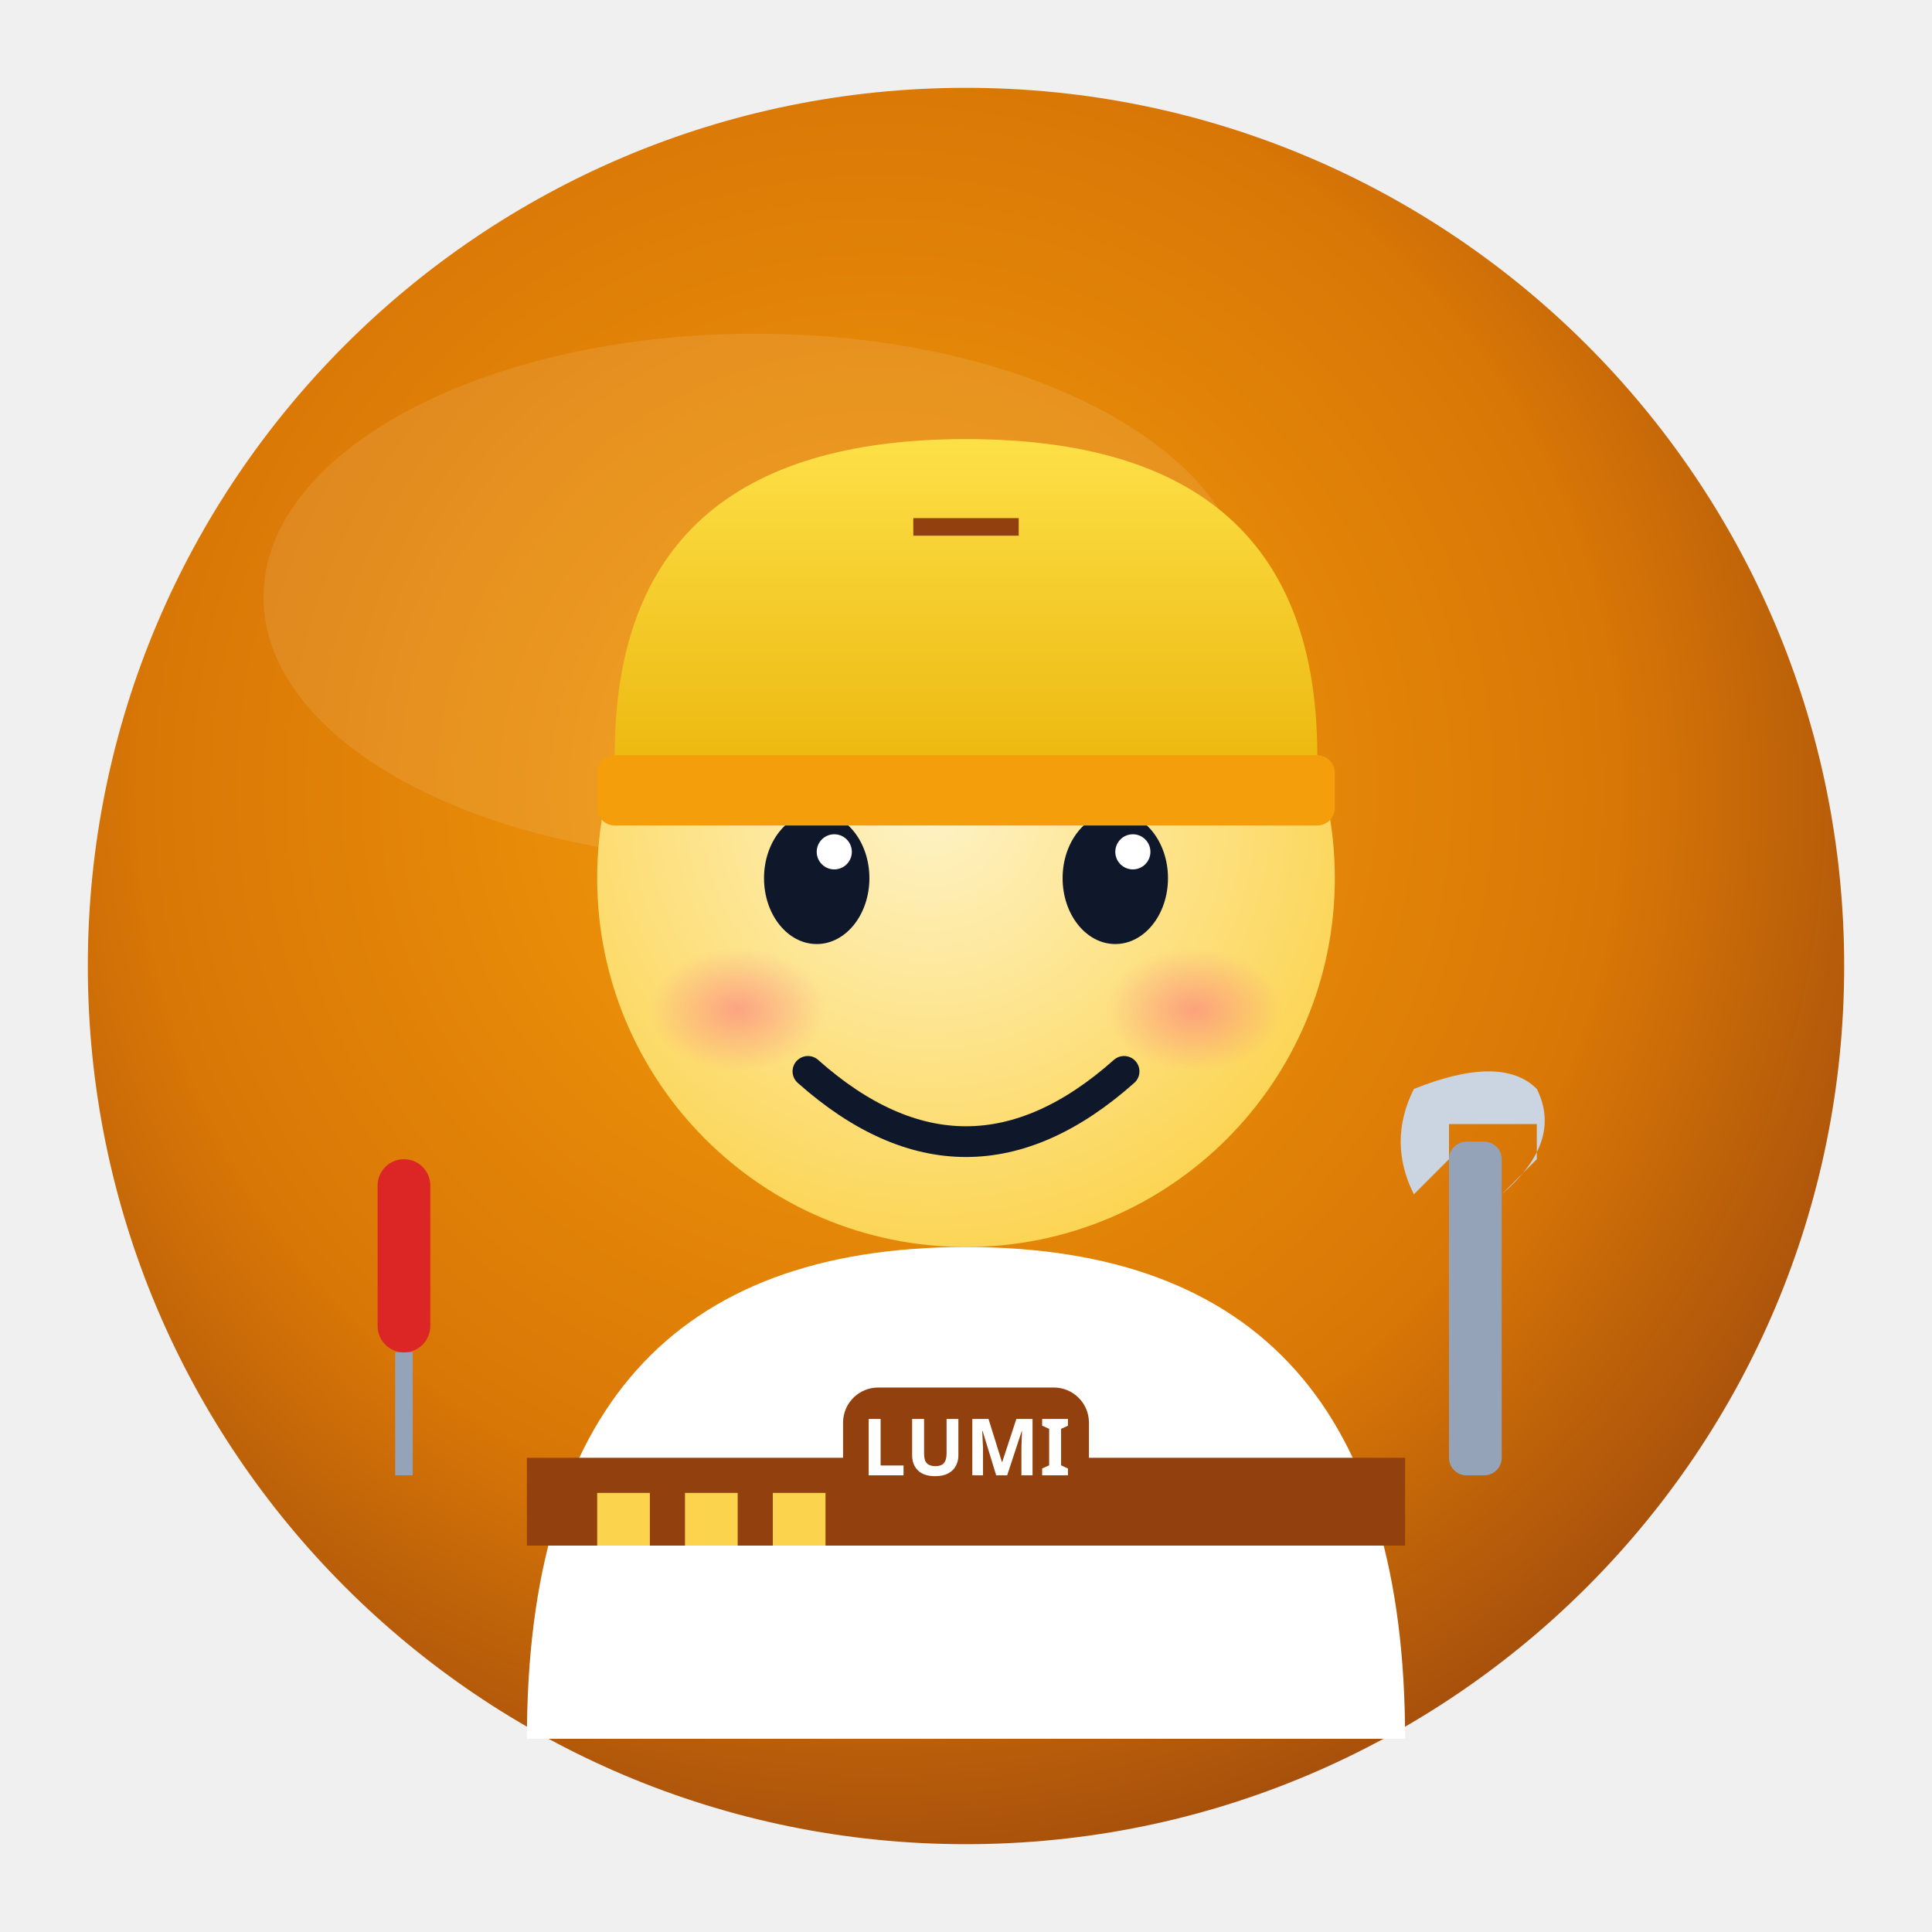
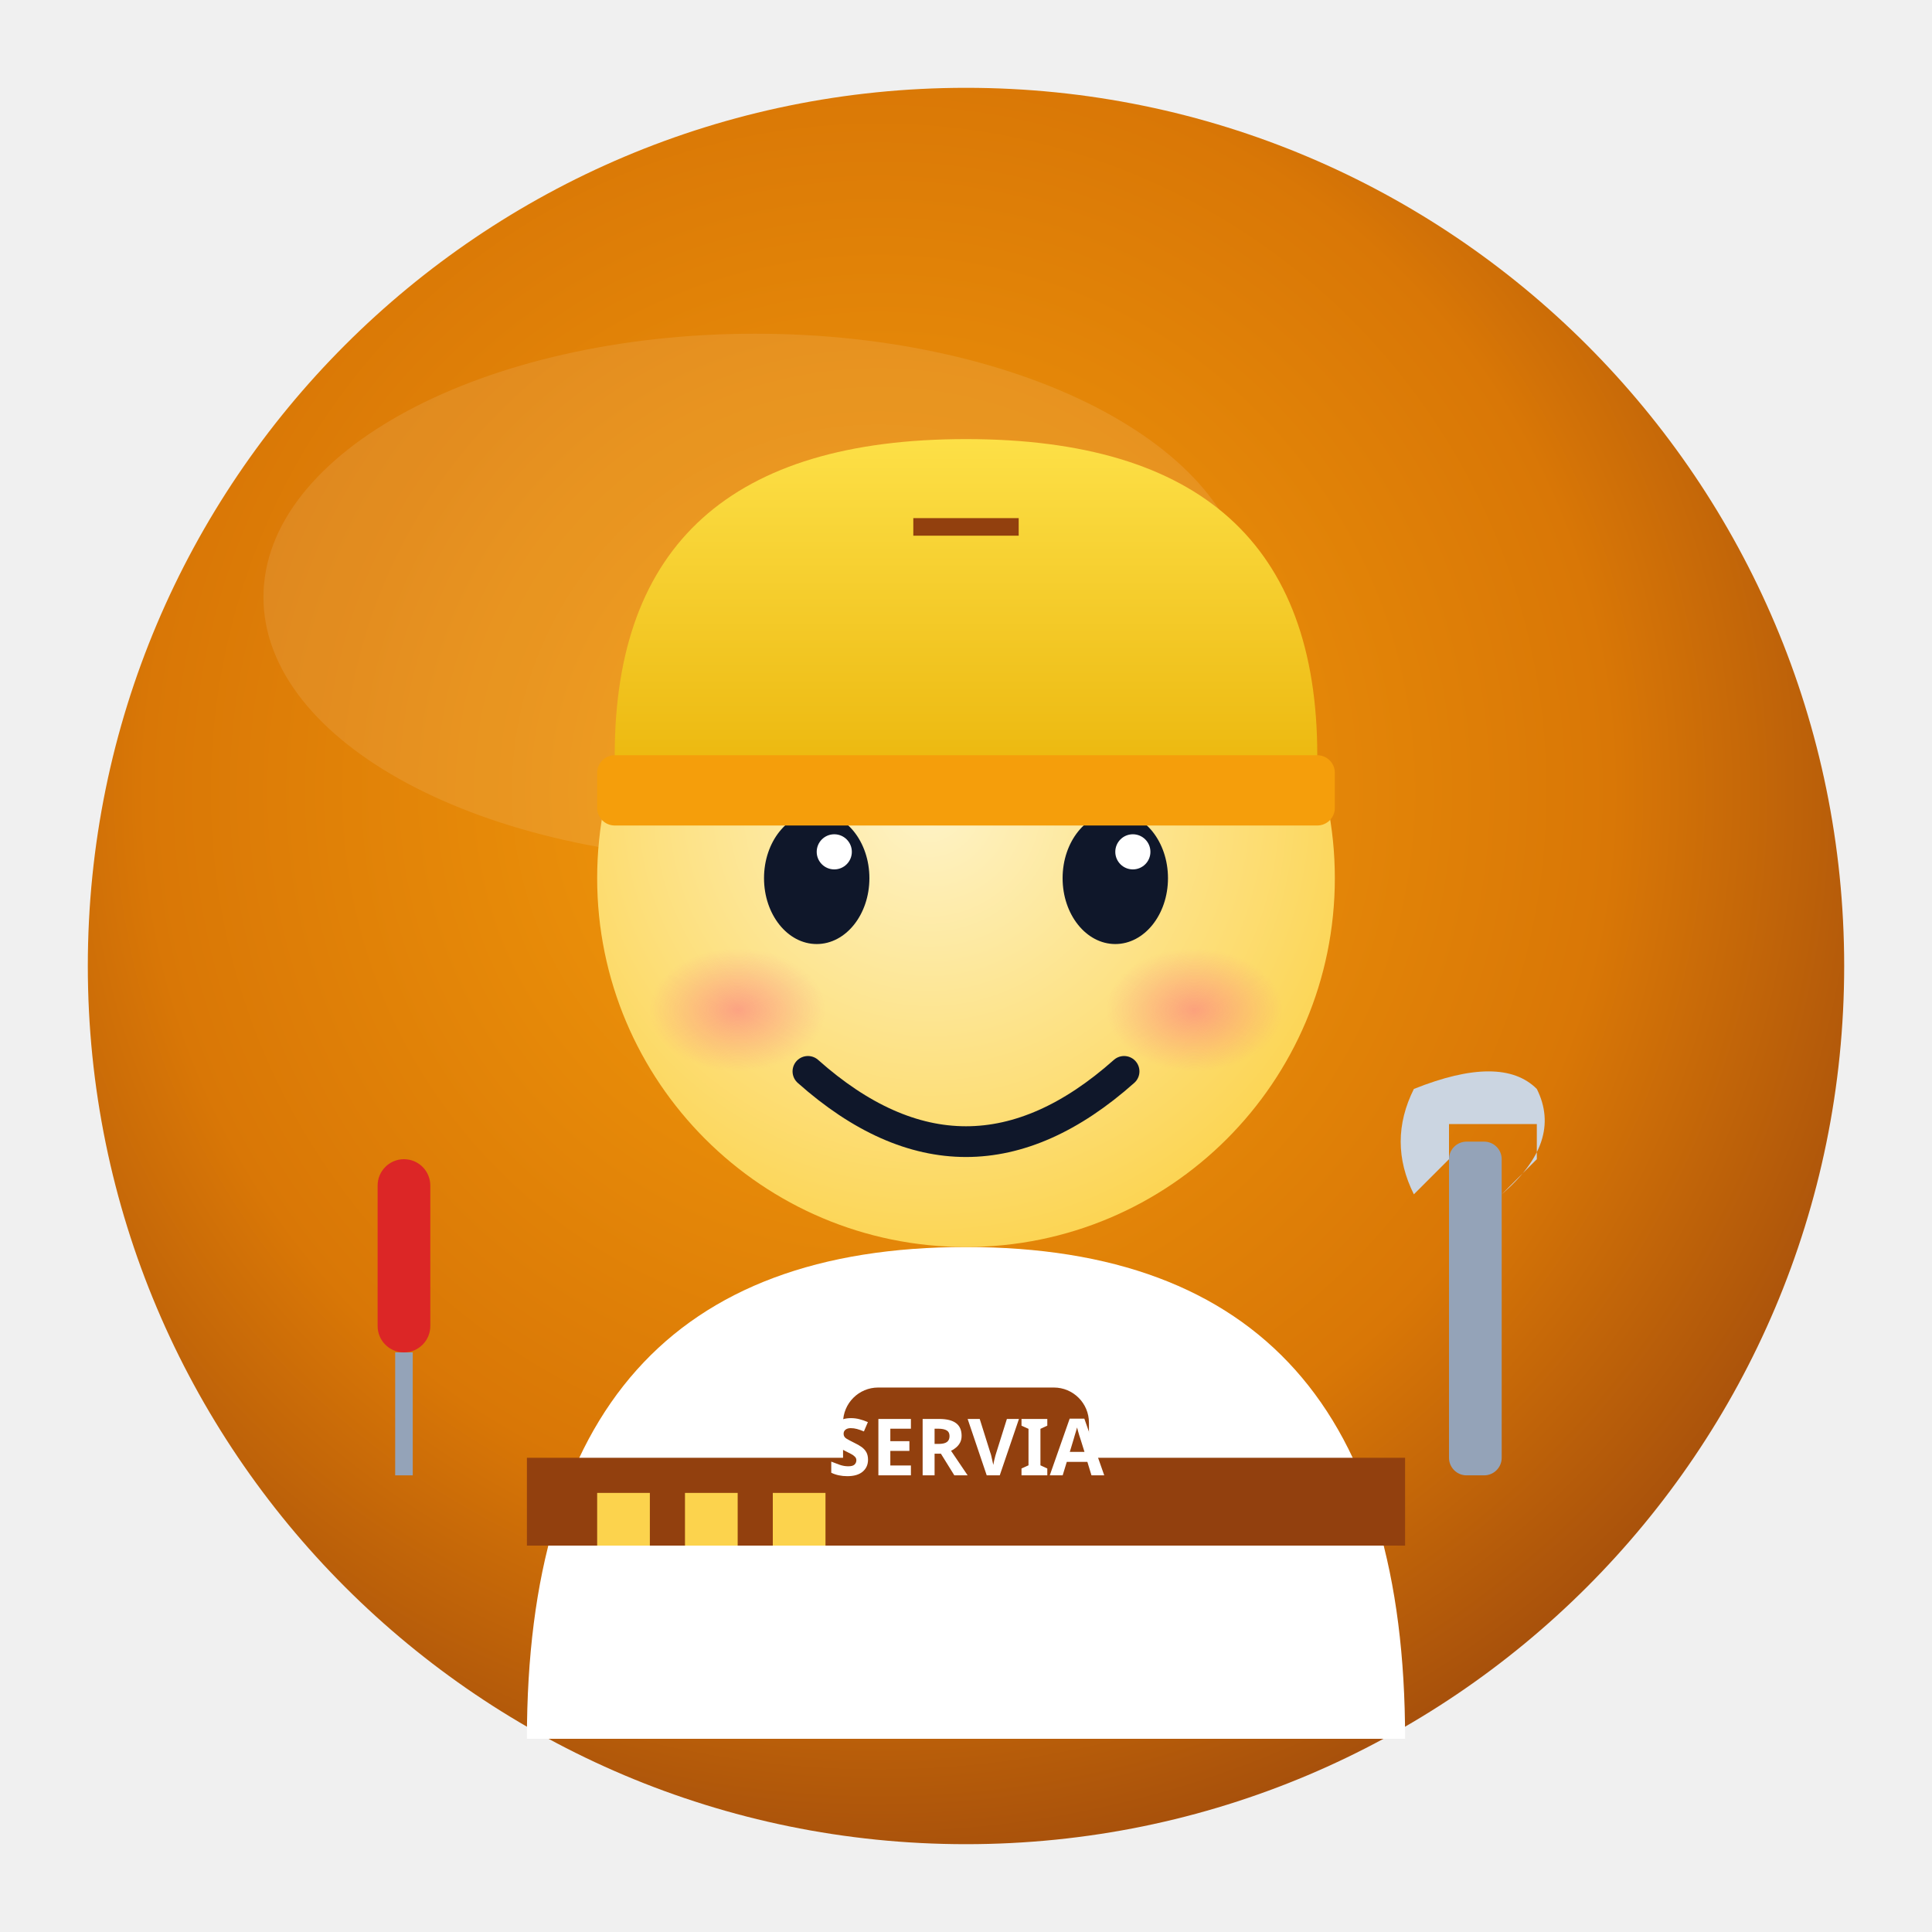
- <svg xmlns="http://www.w3.org/2000/svg" viewBox="0 0 220 220" width="220" height="220" role="img" aria-label="Lumi handyman">
+ <svg xmlns="http://www.w3.org/2000/svg" viewBox="0 0 220 220" width="220" height="220" role="img" aria-label="Servia handyman">
  <defs>
    <radialGradient id="bg" cx="0.45" cy="0.4" r="0.7">
      <stop offset="0%" stop-color="#F59E0B" />
      <stop offset="60%" stop-color="#D97706" />
      <stop offset="100%" stop-color="#92400E" />
    </radialGradient>
    <radialGradient id="cheek" cx="0.5" cy="0.5" r="0.5">
      <stop offset="0%" stop-color="#FB7185" stop-opacity="0.55" />
      <stop offset="100%" stop-color="#FB7185" stop-opacity="0" />
    </radialGradient>
    <radialGradient id="face" cx="0.45" cy="0.4" r="0.65">
      <stop offset="0%" stop-color="#FEF3C7" />
      <stop offset="100%" stop-color="#FCD34D" />
    </radialGradient>
    <linearGradient id="hat" x1="0" y1="0" x2="0" y2="1">
      <stop offset="0%" stop-color="#FDE047" />
      <stop offset="100%" stop-color="#EAB308" />
    </linearGradient>
  </defs>
  <circle cx="110" cy="110" r="100" fill="url(#bg)" />
  <ellipse cx="86" cy="68" rx="56" ry="30" fill="#fff" opacity="0.10" />
  <g>
    <animateTransform attributeName="transform" type="translate" values="0 0;0 -3;0 0" dur="2.6s" repeatCount="indefinite" />
    <g transform="translate(168 132)">
      <animateTransform attributeName="transform" type="rotate" values="-25 0 0; 25 0 0; -25 0 0" dur="1.6s" repeatCount="indefinite" additive="sum" />
      <rect x="-3" y="-2" width="6" height="38" rx="2" fill="#94A3B8" />
      <path d="M-7 -8 Q-10 -2 -7 4 L-3 0 L-3 -4 L7 -4 L7 0 L3 4 Q10 -2 7 -8 Q3 -12 -7 -8 Z" fill="#CBD5E1" />
    </g>
    <g transform="translate(46 132)">
      <rect x="-3" y="0" width="6" height="22" rx="3" fill="#DC2626" />
      <rect x="-1" y="22" width="2" height="14" fill="#94A3B8" />
    </g>
    <path d="M60 198 Q60 142 110 142 Q160 142 160 198 Z" fill="#FFFFFF" />
    <rect x="60" y="166" width="100" height="10" fill="#92400E" />
    <rect x="68" y="170" width="6" height="6" fill="#FCD34D" />
    <rect x="78" y="170" width="6" height="6" fill="#FCD34D" />
    <rect x="88" y="170" width="6" height="6" fill="#FCD34D" />
    <rect x="96" y="158" width="28" height="14" rx="4" fill="#92400E" />
-     <text x="110" y="168" text-anchor="middle" font-family="system-ui,sans-serif" font-weight="800" font-size="9" fill="#FFFFFF">LUMI</text>
+     <text x="110" y="168" text-anchor="middle" font-family="system-ui,sans-serif" font-weight="800" font-size="9" fill="#FFFFFF">SERVIA</text>
    <circle cx="110" cy="100" r="42" fill="url(#face)" />
    <ellipse cx="84" cy="115" rx="10" ry="7" fill="url(#cheek)" />
    <ellipse cx="136" cy="115" rx="10" ry="7" fill="url(#cheek)" />
    <ellipse cx="93" cy="100" rx="6" ry="7.5" fill="#0F172A">
      <animate attributeName="ry" values="7.5;7.5;0.6;7.5;7.5" dur="4.5s" keyTimes="0;0.45;0.5;0.55;1" repeatCount="indefinite" />
    </ellipse>
    <ellipse cx="127" cy="100" rx="6" ry="7.5" fill="#0F172A">
      <animate attributeName="ry" values="7.5;7.5;0.6;7.5;7.5" dur="4.5s" keyTimes="0;0.45;0.5;0.55;1" repeatCount="indefinite" />
    </ellipse>
    <circle cx="95" cy="97" r="2" fill="#FFFFFF" />
    <circle cx="129" cy="97" r="2" fill="#FFFFFF" />
    <path d="M92 122 Q110 138 128 122" stroke="#0F172A" stroke-width="3.5" stroke-linecap="round" fill="none" />
    <path d="M70 86 Q70 50 110 50 Q150 50 150 86 L150 92 L70 92 Z" fill="url(#hat)" />
    <rect x="68" y="86" width="84" height="8" rx="2" fill="#F59E0B" />
    <path d="M104 60 L116 60" stroke="#92400E" stroke-width="2" />
  </g>
</svg>
